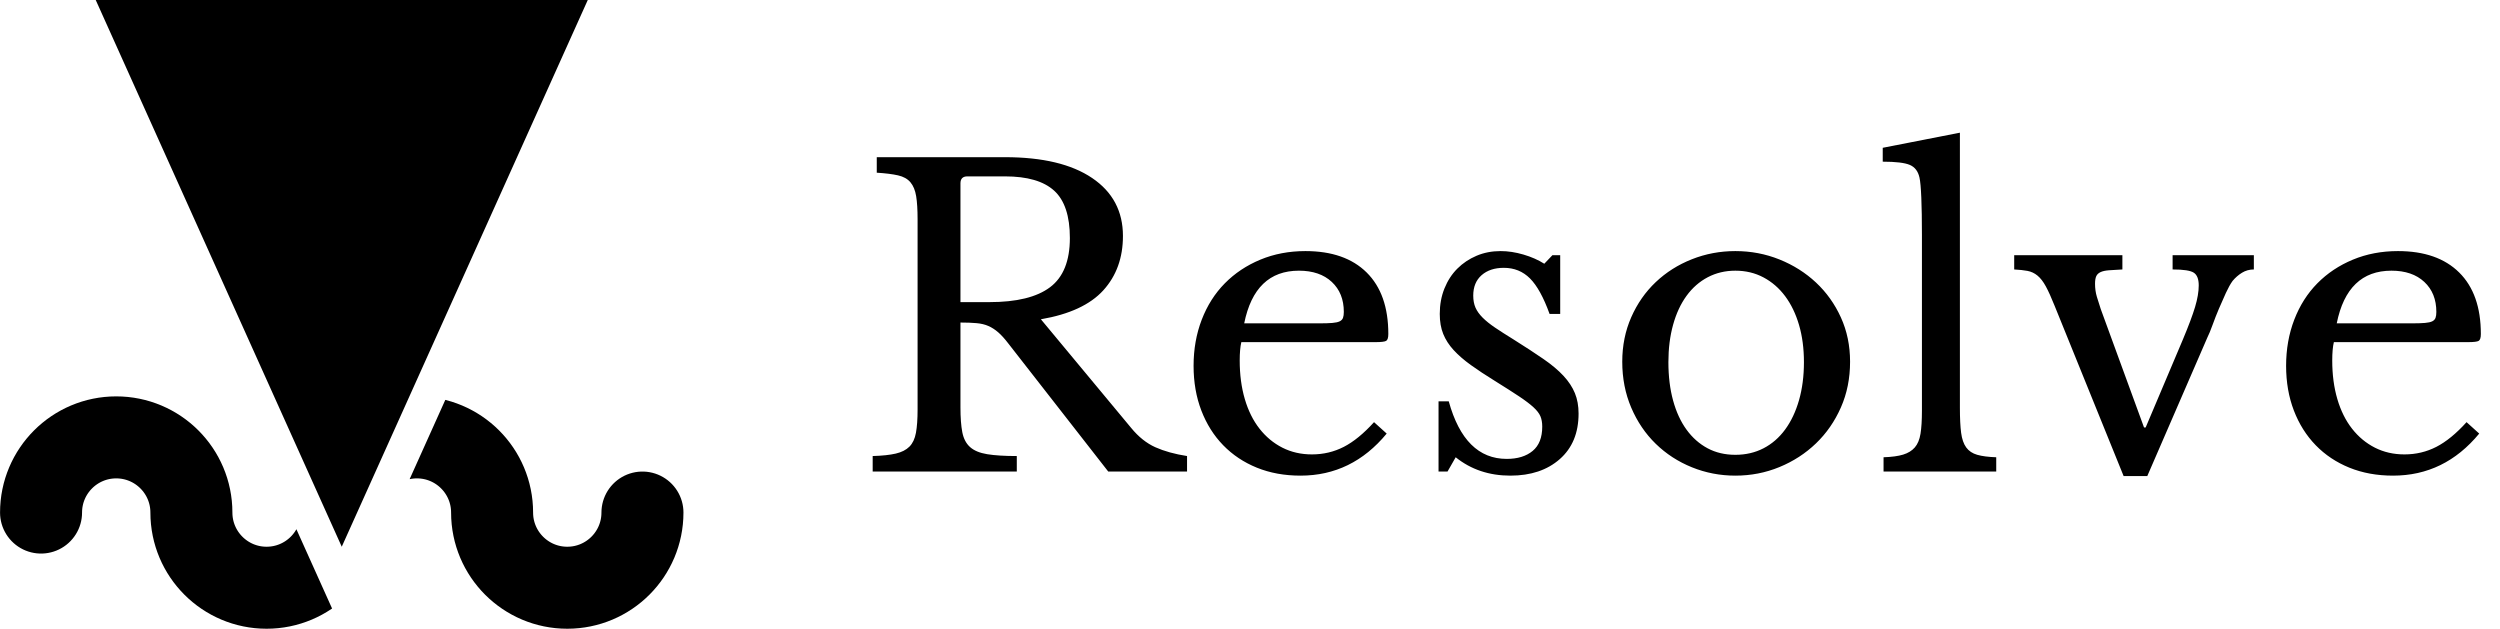
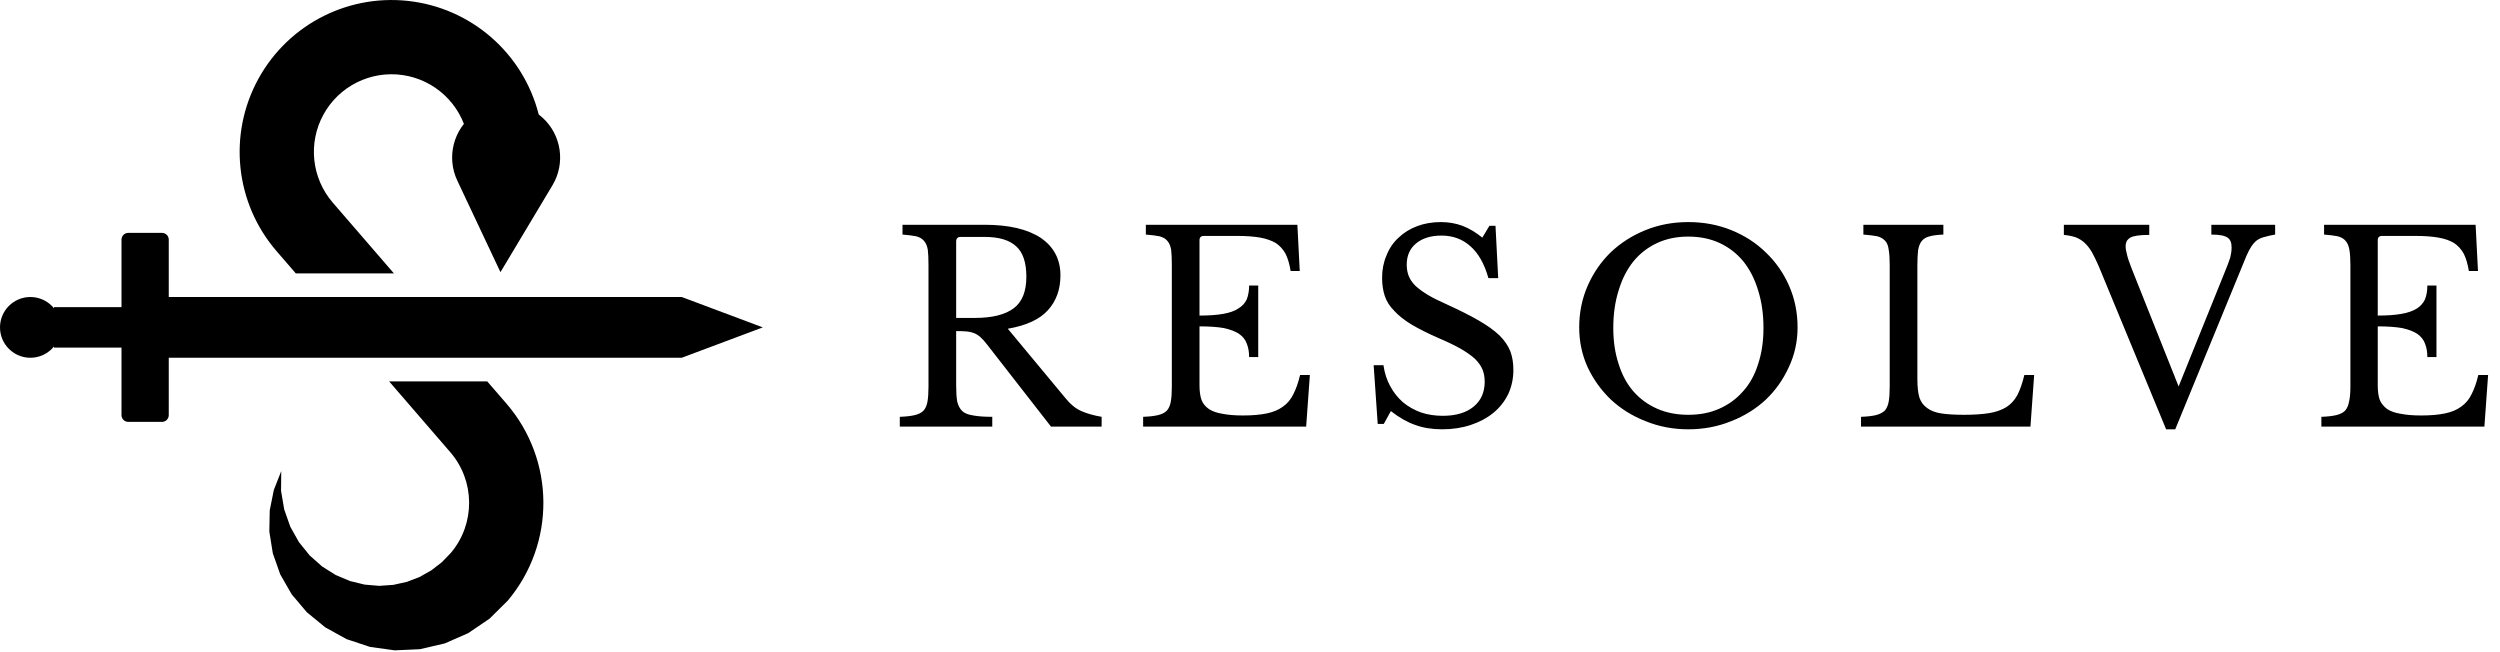
- <svg xmlns="http://www.w3.org/2000/svg" viewBox="28 36 731.6 184" width="731.626" height="184" role="img" aria-label="Resolve">
+ <svg xmlns="http://www.w3.org/2000/svg" viewBox="12 31 740.724 193" role="img">
  <g>
-     <clipPath id="h">
-       <path d="M-64 -64H320V320H-64ZM128.00 220.37 L215.47 26.00 L40.53 26.00Z" />
-     </clipPath>
-     <path clip-path="url(#h)" d="M40 186 A22 22 0 0 1 84 186 A22 22 0 0 0 128 186 A22 22 0 0 1 172 186 A22 22 0 0 0 216 186" fill="none" stroke="#000000" stroke-width="24" stroke-linecap="round" />
-     <path d="M56 36 L200 36 L128 196Z" fill="#000000" />
+     <path fill="#000" d="M93.95 105.42A45 45 0 1 1 172.02 66.64L150.5 71.22A23 23 0 1 0 110.6 91.04ZM162.05 150.58A45 45 0 0 1 162.47 208.93L145.62 194.78A23 23 0 0 0 145.4 164.96ZM93.95 105.42L110.6 91.04L128.71 112L99.64 112ZM145.4 164.96L162.05 150.58L156.36 144L127.29 144ZM160.28 111.64L147.49 84.5A16 16 0 1 1 175.69 85.9ZM162.47 208.93L157.04 214.31L150.73 218.59L143.78 221.64L136.43 223.35L128.95 223.69L121.62 222.67L114.69 220.37L108.39 216.89L102.91 212.4L98.43 207.1L95.04 201.2L92.83 194.93L91.8 188.52L91.92 182.21L93.13 176.18L95.31 170.63L95.33 170.63L95.27 176.42L96.21 181.94L98.01 187.06L100.58 191.64L103.77 195.59L107.44 198.84L111.46 201.37L115.69 203.15L120.02 204.21L124.33 204.58L128.53 204.29L132.55 203.4L136.32 201.95L139.78 200L142.9 197.59L145.62 194.78Z" />
+     <path fill="#000" d="M62 119H214L238 128L214 137H62ZM50 100h10a2 2 0 0 1 2 2v52a2 2 0 0 1 -2 2h-10a2 2 0 0 1 -2 -2v-52a2 2 0 0 1 2 -2ZM28 122h20v12h-20ZM30 128a9 9 0 1 1 -18 0a9 9 0 1 1 18 0Z" />
  </g>
-   <path transform="translate(278.00 174.00) scale(0.11948)" fill="#000000" d="M658 -577Q658 -497 610 -444Q562 -391 457 -373L678 -107Q705 -74 737.5 -59.5Q770 -45 815 -38V0H622L377 -314Q364 -331 352.5 -341Q341 -351 328.5 -356.5Q316 -362 299.5 -363.5Q283 -365 260 -365V-157Q260 -120 264.5 -96.5Q269 -73 283.5 -60Q298 -47 325.5 -42.5Q353 -38 398 -38V0H45V-38Q80 -39 101.5 -44Q123 -49 135 -61Q147 -73 151 -95Q155 -117 155 -152V-618Q155 -653 151.5 -674.5Q148 -696 137.5 -708.5Q127 -721 107 -725.5Q87 -730 55 -732V-770H369Q507 -770 582.5 -719Q658 -668 658 -577ZM260 -415H331Q431 -415 479.5 -451.5Q528 -488 528 -572Q528 -653 489.5 -688Q451 -723 369 -723H277Q260 -723 260 -706Z M1304 -93Q1219 10 1093 10Q1034 10 986 -9.5Q938 -29 903.5 -64.5Q869 -100 850 -149.5Q831 -199 831 -259Q831 -320 851 -372Q871 -424 907.5 -461Q944 -498 994.5 -519Q1045 -540 1105 -540Q1202 -540 1255 -487.5Q1308 -435 1308 -337Q1308 -323 1302.5 -320Q1297 -317 1277 -317H948Q946 -309 945 -297.5Q944 -286 944 -272Q944 -220 956.5 -177.5Q969 -135 992.5 -105Q1016 -75 1048.5 -58.5Q1081 -42 1121 -42Q1163 -42 1199 -60.5Q1235 -79 1273 -121ZM1139 -363Q1159 -363 1171 -364Q1183 -365 1189 -368Q1195 -371 1197 -376.5Q1199 -382 1199 -391Q1199 -437 1169.5 -464.5Q1140 -492 1089 -492Q981 -492 955 -363Z M1453 0H1431V-172H1456Q1495 -31 1598 -31Q1638 -31 1661.5 -50.5Q1685 -70 1685 -110Q1685 -125 1680.5 -135.5Q1676 -146 1663.5 -157.5Q1651 -169 1628.5 -184Q1606 -199 1569 -222Q1535 -243 1510 -261Q1485 -279 1468 -297.5Q1451 -316 1442.5 -337Q1434 -358 1434 -386Q1434 -420 1445.5 -448.5Q1457 -477 1477 -497Q1497 -517 1524 -528.5Q1551 -540 1583 -540Q1610 -540 1639 -531.5Q1668 -523 1690 -509L1710 -530H1729V-386H1703Q1681 -447 1655 -473Q1629 -499 1591 -499Q1557 -499 1536.5 -481Q1516 -463 1516 -431Q1516 -414 1521.5 -401.5Q1527 -389 1539 -377Q1551 -365 1569.5 -352.5Q1588 -340 1614 -324Q1657 -297 1687.5 -276Q1718 -255 1737 -234.5Q1756 -214 1765 -192Q1774 -170 1774 -142Q1774 -71 1728 -30.5Q1682 10 1607 10Q1529 10 1473 -35Z M2158 -540Q2215 -540 2266 -519.5Q2317 -499 2355.5 -463Q2394 -427 2416.5 -377.5Q2439 -328 2439 -269Q2439 -208 2416.5 -157Q2394 -106 2355.5 -69Q2317 -32 2266 -11Q2215 10 2158 10Q2102 10 2051.5 -10.5Q2001 -31 1963 -68Q1925 -105 1903 -156.5Q1881 -208 1881 -269Q1881 -328 1903 -378Q1925 -428 1963 -464Q2001 -500 2051.5 -520Q2102 -540 2158 -540ZM2158 -492Q2121 -492 2090.5 -476Q2060 -460 2038.5 -430.5Q2017 -401 2005.5 -359.5Q1994 -318 1994 -268Q1994 -216 2005.5 -174Q2017 -132 2038.5 -102.5Q2060 -73 2090 -57Q2120 -41 2158 -41Q2196 -41 2227 -57Q2258 -73 2280 -103Q2302 -133 2314 -175Q2326 -217 2326 -268Q2326 -318 2314 -359Q2302 -400 2280 -429.5Q2258 -459 2227 -475.5Q2196 -492 2158 -492Z M2708 -156Q2708 -118 2711 -95Q2714 -72 2723.5 -59Q2733 -46 2750.5 -41Q2768 -36 2797 -35V0H2521V-35Q2551 -36 2569 -41.5Q2587 -47 2597.5 -59Q2608 -71 2611.5 -92.5Q2615 -114 2615 -149V-580Q2615 -634 2613.5 -670.5Q2612 -707 2609 -720Q2604 -743 2585.5 -751Q2567 -759 2519 -759V-793L2708 -830Z M2940 -406Q2928 -436 2918.5 -453.5Q2909 -471 2898 -480Q2887 -489 2873.5 -491.5Q2860 -494 2841 -495V-530H3106V-495Q3086 -494 3073 -493Q3060 -492 3052.5 -488.5Q3045 -485 3042 -478.5Q3039 -472 3039 -460Q3039 -443 3043.5 -428Q3048 -413 3053 -398L3159 -108H3163L3254 -323Q3275 -373 3284 -403Q3293 -433 3293 -456Q3293 -479 3281 -487Q3269 -495 3229 -495V-530H3428V-495Q3412 -495 3399 -487Q3386 -479 3376 -467Q3368 -456 3359.5 -437.5Q3351 -419 3342.5 -399Q3334 -379 3327 -359.5Q3320 -340 3314 -328L3167 11H3109Z M3980 -93Q3895 10 3769 10Q3710 10 3662 -9.5Q3614 -29 3579.5 -64.5Q3545 -100 3526 -149.5Q3507 -199 3507 -259Q3507 -320 3527 -372Q3547 -424 3583.5 -461Q3620 -498 3670.5 -519Q3721 -540 3781 -540Q3878 -540 3931 -487.5Q3984 -435 3984 -337Q3984 -323 3978.5 -320Q3973 -317 3953 -317H3624Q3622 -309 3621 -297.5Q3620 -286 3620 -272Q3620 -220 3632.5 -177.5Q3645 -135 3668.5 -105Q3692 -75 3724.5 -58.5Q3757 -42 3797 -42Q3839 -42 3875 -60.5Q3911 -79 3949 -121ZM3815 -363Q3835 -363 3847 -364Q3859 -365 3865 -368Q3871 -371 3873 -376.5Q3875 -382 3875 -391Q3875 -437 3845.5 -464.5Q3816 -492 3765 -492Q3657 -492 3631 -363Z" />
+   <path fill="#000" d="M326.2 112.6Q326.2 118.8 322.5 122.9Q318.8 127 310.6 128.4L327.8 149.1Q329.9 151.7 332.4 152.8Q334.9 153.9 338.4 154.5V157.4H323.4L304.4 133Q303.4 131.7 302.5 130.9Q301.6 130.1 300.6 129.7Q299.6 129.3 298.4 129.2Q297.1 129.1 295.3 129.1V145.2Q295.3 148.1 295.6 149.9Q296 151.7 297.1 152.8Q298.2 153.8 300.4 154.1Q302.5 154.5 306 154.5V157.4H278.6V154.5Q281.3 154.4 283 154Q284.7 153.6 285.6 152.7Q286.5 151.7 286.8 150Q287.1 148.3 287.1 145.6V109.4Q287.1 106.7 286.9 105Q286.6 103.3 285.8 102.4Q285 101.4 283.4 101Q281.9 100.7 279.4 100.5V97.6H303.8Q314.5 97.6 320.4 101.5Q326.2 105.5 326.2 112.6ZM295.3 125.2H300.8Q308.6 125.2 312.4 122.3Q316.1 119.5 316.1 113Q316.1 106.7 313.1 104Q310.1 101.2 303.8 101.2H296.6Q295.3 101.2 295.3 102.6ZM367.4 124.5Q371.6 124.5 374.4 124Q377.3 123.5 378.9 122.4Q380.6 121.4 381.4 119.7Q382.1 117.9 382.1 115.6H384.8V136.8H382.1Q382.1 134.5 381.4 132.8Q380.8 131.1 379.1 129.9Q377.4 128.8 374.6 128.2Q371.8 127.7 367.4 127.7V145.2Q367.4 147.8 368 149.5Q368.6 151.1 370.2 152.2Q371.7 153.2 374.2 153.6Q376.7 154.1 380.3 154.1Q384.4 154.1 387.3 153.5Q390.2 152.9 392.1 151.5Q394.1 150.1 395.2 147.8Q396.4 145.5 397.2 142.1H400.1L399 157.4H350.7V154.5Q353.4 154.4 355.1 154Q356.8 153.6 357.7 152.7Q358.6 151.7 358.9 150Q359.2 148.3 359.2 145.6V109.4Q359.2 106.7 359 105Q358.7 103.3 357.9 102.4Q357.1 101.4 355.5 101Q354 100.7 351.5 100.5V97.6H396.4L397.1 111.3H394.4Q393.9 108.2 392.9 106.2Q391.8 104.2 390 103Q388.1 101.9 385.4 101.4Q382.6 100.9 378.6 100.9H368.7Q367.4 100.9 367.4 102.2ZM419 139.2H421.9Q422.4 142.7 423.9 145.4Q425.4 148.2 427.7 150.2Q430 152.1 433 153.2Q436 154.2 439.5 154.2Q445.3 154.2 448.6 151.5Q451.9 148.8 451.9 144.1Q451.9 142.2 451.3 140.6Q450.6 138.9 449.1 137.4Q447.5 135.9 444.9 134.4Q442.3 132.9 438.3 131.2Q433.5 129.1 430.3 127.2Q427 125.2 425.1 123.1Q423.1 121.1 422.3 118.7Q421.5 116.3 421.5 113.3Q421.5 109.7 422.8 106.7Q424 103.6 426.4 101.4Q428.7 99.2 431.9 98Q435.1 96.8 438.9 96.8Q442.3 96.8 445.3 97.9Q448.2 99 451.2 101.4L453.3 97.9H455.1L455.9 113.4H453Q451.2 107 447.6 103.9Q444.1 100.8 439.1 100.8Q434.4 100.8 431.6 103.1Q428.8 105.4 428.8 109.4Q428.8 111.3 429.4 112.8Q430 114.3 431.4 115.7Q432.8 117 435.1 118.4Q437.3 119.7 440.7 121.2Q446.4 123.8 450.2 126Q454 128.2 456.3 130.4Q458.5 132.6 459.5 135.1Q460.4 137.5 460.4 140.6Q460.4 144.4 458.9 147.7Q457.3 151 454.5 153.3Q451.7 155.6 447.8 156.9Q443.9 158.2 439.3 158.2Q434.8 158.2 431.3 156.9Q427.8 155.7 424.1 152.8L422 156.6H420.2ZM512.2 96.8Q519.1 96.8 525 99.2Q530.9 101.6 535.2 105.8Q539.6 110 542.1 115.7Q544.6 121.4 544.6 128Q544.6 134.3 542 139.8Q539.5 145.3 535.2 149.4Q530.8 153.5 524.9 155.8Q519 158.2 512.2 158.2Q505.5 158.2 499.6 155.8Q493.7 153.5 489.3 149.4Q485 145.3 482.4 139.8Q479.9 134.3 479.9 128Q479.9 121.4 482.4 115.7Q484.9 110 489.2 105.8Q493.6 101.6 499.5 99.2Q505.4 96.8 512.2 96.8ZM512.2 153.9Q517.4 153.9 521.4 152.1Q525.5 150.3 528.4 147Q531.4 143.7 532.9 138.9Q534.5 134.1 534.5 128.2Q534.5 122 532.9 117Q531.4 112 528.5 108.4Q525.6 104.9 521.5 103Q517.4 101.1 512.2 101.1Q507.1 101.1 503 103Q498.9 104.9 496 108.4Q493.1 112 491.6 117Q490 122 490 128.2Q490 134.1 491.6 138.9Q493.1 143.7 496 147Q498.9 150.3 503 152.1Q507.1 153.9 512.2 153.9ZM613.6 157.4H563.4V154.5Q566.1 154.4 567.8 154Q569.4 153.6 570.4 152.7Q571.3 151.7 571.6 150Q571.9 148.3 571.9 145.6V109.4Q571.9 106.7 571.6 105Q571.4 103.3 570.6 102.4Q569.7 101.4 568.2 101Q566.6 100.7 564.1 100.5V97.6H587.8V100.5Q585.3 100.6 583.8 101Q582.2 101.4 581.4 102.4Q580.6 103.4 580.3 105.2Q580.1 107 580.1 109.9V143.4Q580.1 146.7 580.7 148.8Q581.4 150.8 583 151.9Q584.6 153.1 587.2 153.5Q589.9 153.9 593.9 153.9Q598.3 153.9 601.4 153.4Q604.4 152.9 606.5 151.6Q608.5 150.3 609.7 148.1Q610.9 145.8 611.8 142.1H614.7ZM657.5 145.5 671.1 111.8Q672.3 108.9 672.8 107.3Q673.2 105.7 673.2 104.3Q673.2 102.2 672 101.4Q670.7 100.5 667.2 100.5V97.6H686.1V100.5Q684.3 100.8 683 101.2Q681.7 101.5 680.7 102.2Q679.8 102.9 679 104.1Q678.3 105.2 677.6 106.8L656.5 158.2H653.8L633.8 109.8Q632.8 107.5 631.8 105.7Q630.8 104 629.6 102.9Q628.5 101.9 627 101.3Q625.5 100.8 623.5 100.6V97.6H648.8V100.6Q646.7 100.6 645.3 100.8Q643.9 101 643.2 101.4Q642.4 101.9 642.1 102.5Q641.8 103.1 641.8 103.9Q641.8 105 642.2 106.4Q642.5 107.8 643.6 110.6ZM716.5 124.5Q720.7 124.5 723.5 124Q726.4 123.5 728.1 122.4Q729.7 121.4 730.5 119.7Q731.2 117.9 731.2 115.6H733.9V136.8H731.2Q731.2 134.5 730.5 132.8Q729.9 131.1 728.2 129.9Q726.5 128.8 723.7 128.2Q720.9 127.7 716.5 127.7V145.2Q716.5 147.8 717.1 149.5Q717.8 151.1 719.3 152.2Q720.8 153.2 723.3 153.6Q725.8 154.1 729.4 154.1Q733.5 154.1 736.4 153.5Q739.3 152.9 741.2 151.5Q743.2 150.1 744.3 147.8Q745.5 145.5 746.3 142.1H749.2L748.1 157.4H699.8V154.5Q702.5 154.4 704.2 154Q705.9 153.6 706.8 152.7Q707.7 151.7 708 150Q708.4 148.3 708.4 145.6V109.4Q708.4 106.7 708.1 105Q707.8 103.3 707 102.4Q706.2 101.4 704.6 101Q703.1 100.7 700.6 100.5V97.6H745.5L746.2 111.3H743.5Q743 108.2 742 106.2Q740.9 104.2 739.1 103Q737.3 101.9 734.5 101.4Q731.7 100.9 727.7 100.9H717.8Q716.5 100.9 716.5 102.2Z" />
</svg>
